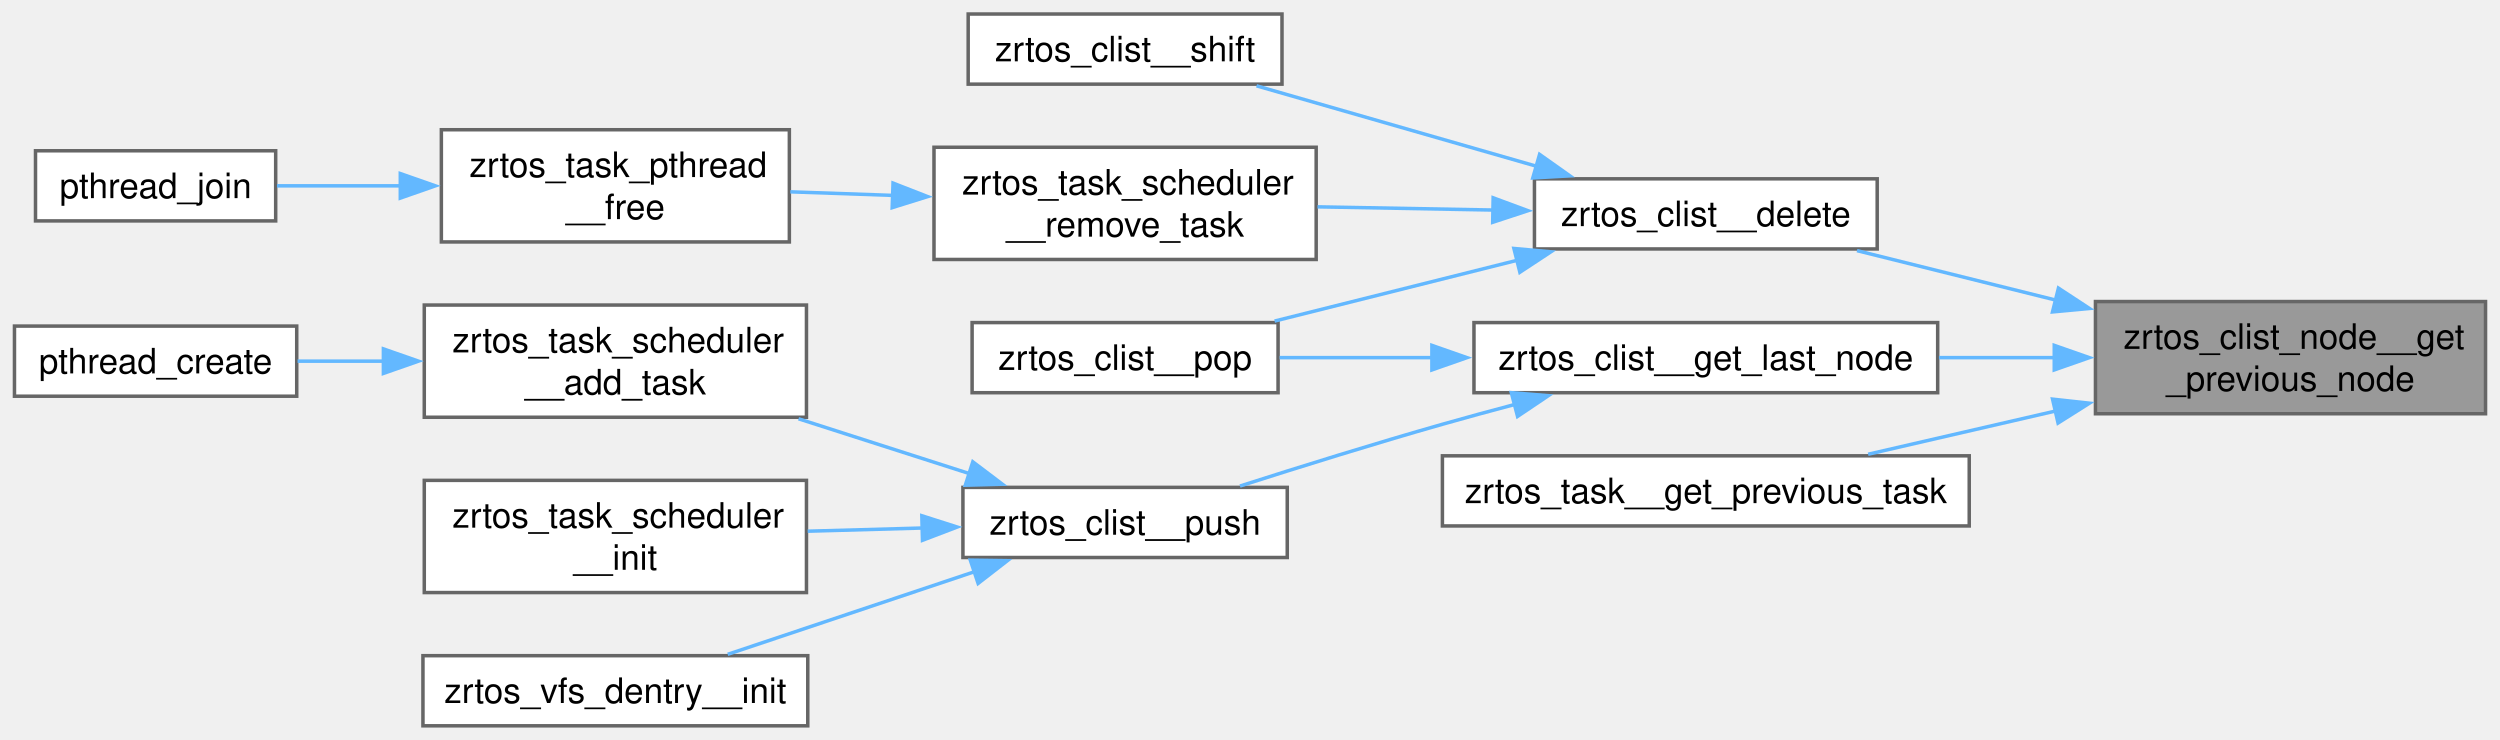
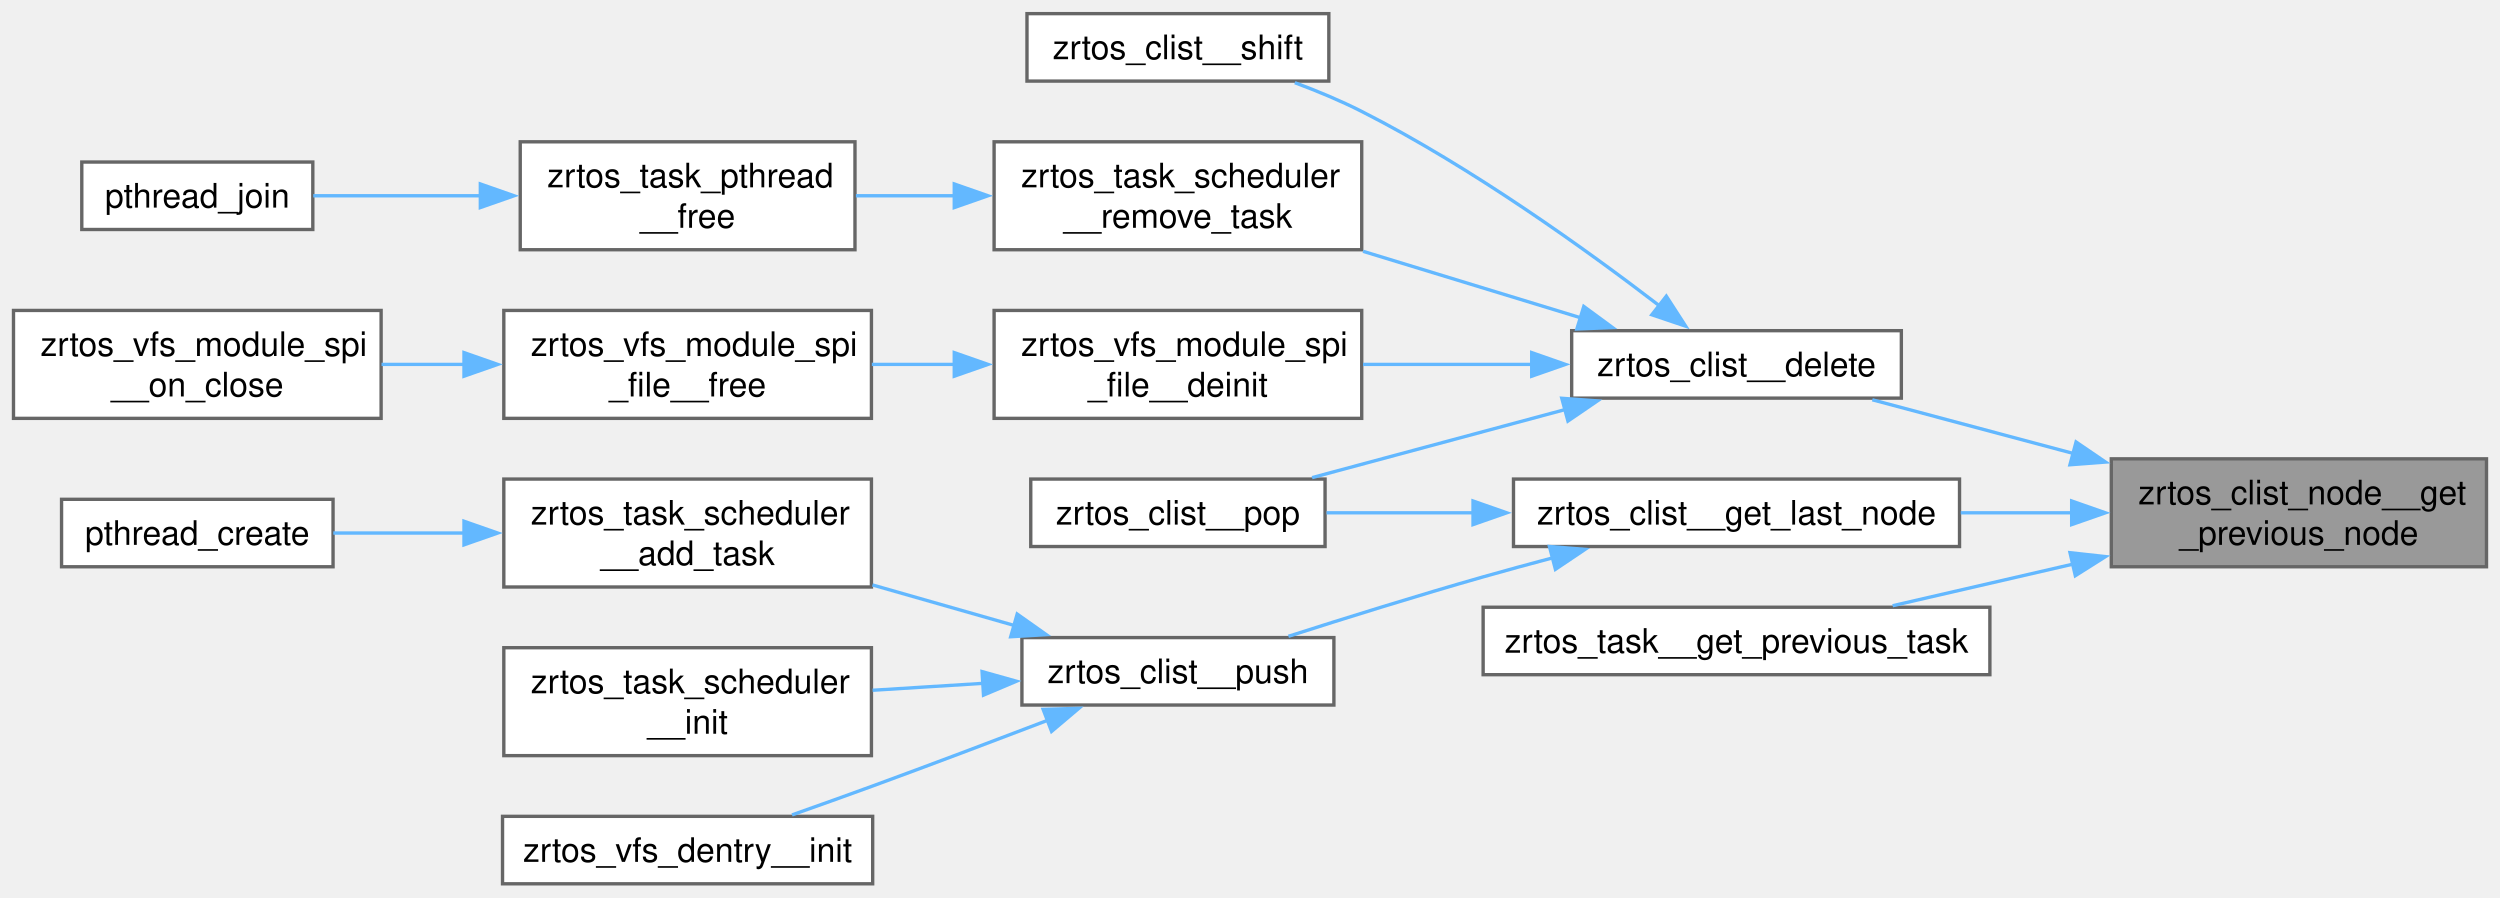
- <svg xmlns="http://www.w3.org/2000/svg" xmlns:xlink="http://www.w3.org/1999/xlink" width="713pt" height="211pt" viewBox="0.00 0.00 712.75 211.00">
-   <g id="graph0" class="graph" transform="scale(1 1) rotate(0) translate(4 207)">
+ <svg xmlns="http://www.w3.org/2000/svg" xmlns:xlink="http://www.w3.org/1999/xlink" width="741pt" height="266pt" viewBox="0.00 0.00 741.25 266.00">
+   <g id="graph0" class="graph" transform="scale(1 1) rotate(0) translate(4 262)">
    <g id="Node000001" class="node">
      <g id="a_Node000001">
        <a xlink:title=" ">
-           <polygon fill="#999999" stroke="#666666" points="704.75,-121 593.5,-121 593.5,-89 704.75,-89 704.75,-121" />
-           <text text-anchor="start" x="601.5" y="-107.5" font-family="Helvetica,sans-Serif" font-size="10.00">zrtos_clist_node__get</text>
-           <text text-anchor="middle" x="649.12" y="-95.5" font-family="Helvetica,sans-Serif" font-size="10.00">_previous_node</text>
+           <polygon fill="#999999" stroke="#666666" points="733.25,-126 622,-126 622,-94 733.25,-94 733.25,-126" />
+           <text text-anchor="start" x="630" y="-112.5" font-family="Helvetica,sans-Serif" font-size="10.00">zrtos_clist_node__get</text>
+           <text text-anchor="middle" x="677.62" y="-100.5" font-family="Helvetica,sans-Serif" font-size="10.00">_previous_node</text>
        </a>
      </g>
    </g>
    <g id="Node000002" class="node">
      <g id="a_Node000002">
        <a xlink:href="clist_8h.html#a383b927f3eeb7f78f5ae9929138a635f" target="_top" xlink:title=" ">
-           <polygon fill="white" stroke="#666666" points="531.25,-156 433.5,-156 433.5,-136 531.25,-136 531.25,-156" />
-           <text text-anchor="middle" x="482.38" y="-142.5" font-family="Helvetica,sans-Serif" font-size="10.00">zrtos_clist__delete</text>
+           <polygon fill="white" stroke="#666666" points="559.75,-164 462,-164 462,-144 559.75,-144 559.75,-164" />
+           <text text-anchor="middle" x="510.88" y="-150.5" font-family="Helvetica,sans-Serif" font-size="10.00">zrtos_clist__delete</text>
        </a>
      </g>
    </g>
    <g id="edge1_Node000001_Node000002" class="edge">
      <g id="a_edge1_Node000001_Node000002">
        <a xlink:title=" ">
-           <path fill="none" stroke="#63b8ff" d="M582.18,-121.41C563.07,-126.17 542.72,-131.23 525.49,-135.52" />
-           <polygon fill="#63b8ff" stroke="#63b8ff" points="582.94,-124.83 591.8,-119.02 581.25,-118.04 582.94,-124.83" />
-         </a>
-       </g>
-     </g>
-     <g id="Node000008" class="node">
-       <g id="a_Node000008">
+           <path fill="none" stroke="#63b8ff" d="M610.72,-127.6C590.53,-132.99 568.96,-138.76 551.14,-143.51" />
+           <polygon fill="#63b8ff" stroke="#63b8ff" points="611.55,-131 620.3,-125.04 609.74,-124.24 611.55,-131" />
+         </a>
+       </g>
+     </g>
+     <g id="Node000011" class="node">
+       <g id="a_Node000011">
        <a xlink:href="clist_8h.html#ad48884723dee26734c89f80bef68d0d5" target="_top" xlink:title=" ">
-           <polygon fill="white" stroke="#666666" points="548.5,-115 416.25,-115 416.25,-95 548.5,-95 548.5,-115" />
-           <text text-anchor="middle" x="482.38" y="-101.5" font-family="Helvetica,sans-Serif" font-size="10.00">zrtos_clist__get_last_node</text>
-         </a>
-       </g>
-     </g>
-     <g id="edge7_Node000001_Node000008" class="edge">
-       <g id="a_edge7_Node000001_Node000008">
-         <a xlink:title=" ">
-           <path fill="none" stroke="#63b8ff" d="M582.05,-105C571.11,-105 559.78,-105 548.86,-105" />
-           <polygon fill="#63b8ff" stroke="#63b8ff" points="581.75,-108.5 591.75,-105 581.75,-101.5 581.75,-108.5" />
-         </a>
-       </g>
-     </g>
-     <g id="Node000014" class="node">
-       <g id="a_Node000014">
+           <polygon fill="white" stroke="#666666" points="577,-120 444.75,-120 444.75,-100 577,-100 577,-120" />
+           <text text-anchor="middle" x="510.88" y="-106.5" font-family="Helvetica,sans-Serif" font-size="10.00">zrtos_clist__get_last_node</text>
+         </a>
+       </g>
+     </g>
+     <g id="edge10_Node000001_Node000011" class="edge">
+       <g id="a_edge10_Node000001_Node000011">
+         <a xlink:title=" ">
+           <path fill="none" stroke="#63b8ff" d="M610.55,-110C599.61,-110 588.28,-110 577.36,-110" />
+           <polygon fill="#63b8ff" stroke="#63b8ff" points="610.25,-113.5 620.25,-110 610.25,-106.5 610.25,-113.5" />
+         </a>
+       </g>
+     </g>
+     <g id="Node000017" class="node">
+       <g id="a_Node000017">
        <a xlink:href="task_8h.html#a3331525ae546d5c92365943b4476cd14" target="_top" xlink:title=" ">
-           <polygon fill="white" stroke="#666666" points="557.5,-77 407.25,-77 407.25,-57 557.5,-57 557.5,-77" />
-           <text text-anchor="middle" x="482.38" y="-63.5" font-family="Helvetica,sans-Serif" font-size="10.00">zrtos_task__get_previous_task</text>
-         </a>
-       </g>
-     </g>
-     <g id="edge14_Node000001_Node000014" class="edge">
-       <g id="a_edge14_Node000001_Node000014">
-         <a xlink:title=" ">
-           <path fill="none" stroke="#63b8ff" d="M582.25,-89.81C564.28,-85.66 545.21,-81.26 528.67,-77.45" />
-           <polygon fill="#63b8ff" stroke="#63b8ff" points="581.26,-93.17 591.79,-92.01 582.83,-86.35 581.26,-93.17" />
+           <polygon fill="white" stroke="#666666" points="586,-82 435.75,-82 435.75,-62 586,-62 586,-82" />
+           <text text-anchor="middle" x="510.88" y="-68.5" font-family="Helvetica,sans-Serif" font-size="10.00">zrtos_task__get_previous_task</text>
+         </a>
+       </g>
+     </g>
+     <g id="edge17_Node000001_Node000017" class="edge">
+       <g id="a_edge17_Node000001_Node000017">
+         <a xlink:title=" ">
+           <path fill="none" stroke="#63b8ff" d="M610.75,-94.81C592.78,-90.66 573.71,-86.26 557.17,-82.45" />
+           <polygon fill="#63b8ff" stroke="#63b8ff" points="609.76,-98.17 620.29,-97.01 611.33,-91.35 609.76,-98.17" />
        </a>
      </g>
    </g>
    <g id="Node000003" class="node">
      <g id="a_Node000003">
        <a xlink:href="clist_8h.html#a93c384bab6f49732e1fd1aff0cbb0e2b" target="_top" xlink:title=" ">
-           <polygon fill="white" stroke="#666666" points="360.38,-115 273.12,-115 273.12,-95 360.38,-95 360.38,-115" />
-           <text text-anchor="middle" x="316.75" y="-101.5" font-family="Helvetica,sans-Serif" font-size="10.00">zrtos_clist__pop</text>
+           <polygon fill="white" stroke="#666666" points="388.88,-120 301.62,-120 301.62,-100 388.88,-100 388.88,-120" />
+           <text text-anchor="middle" x="345.25" y="-106.5" font-family="Helvetica,sans-Serif" font-size="10.00">zrtos_clist__pop</text>
        </a>
      </g>
    </g>
    <g id="edge2_Node000002_Node000003" class="edge">
      <g id="a_edge2_Node000002_Node000003">
        <a xlink:title=" ">
-           <path fill="none" stroke="#63b8ff" d="M428.62,-132.78C406.2,-127.16 380.44,-120.71 359.39,-115.43" />
-           <polygon fill="#63b8ff" stroke="#63b8ff" points="427.64,-136.14 438.19,-135.18 429.34,-129.35 427.64,-136.14" />
+           <path fill="none" stroke="#63b8ff" d="M460.03,-140.6C435.94,-134.12 407.47,-126.46 385.03,-120.43" />
+           <polygon fill="#63b8ff" stroke="#63b8ff" points="459.07,-143.96 469.64,-143.18 460.89,-137.2 459.07,-143.96" />
        </a>
      </g>
    </g>
    <g id="Node000004" class="node">
      <g id="a_Node000004">
        <a xlink:href="clist_8h.html#a443b3447b07aa651d8bc5b81e73be88f" target="_top" xlink:title=" ">
-           <polygon fill="white" stroke="#666666" points="361.5,-203 272,-203 272,-183 361.5,-183 361.5,-203" />
-           <text text-anchor="middle" x="316.75" y="-189.5" font-family="Helvetica,sans-Serif" font-size="10.00">zrtos_clist__shift</text>
+           <polygon fill="white" stroke="#666666" points="390,-258 300.5,-258 300.5,-238 390,-238 390,-258" />
+           <text text-anchor="middle" x="345.25" y="-244.5" font-family="Helvetica,sans-Serif" font-size="10.00">zrtos_clist__shift</text>
        </a>
      </g>
    </g>
    <g id="edge3_Node000002_Node000004" class="edge">
      <g id="a_edge3_Node000002_Node000004">
        <a xlink:title=" ">
-           <path fill="none" stroke="#63b8ff" d="M434.17,-159.56C408.73,-166.87 377.82,-175.75 354.24,-182.52" />
-           <polygon fill="#63b8ff" stroke="#63b8ff" points="434.96,-162.97 443.61,-156.85 433.03,-156.25 434.96,-162.97" />
+           <path fill="none" stroke="#63b8ff" d="M488.07,-171.34C466.58,-187.82 432.31,-212.48 399.75,-229 393.51,-232.17 386.62,-235.04 379.91,-237.53" />
+           <polygon fill="#63b8ff" stroke="#63b8ff" points="490.06,-174.23 495.81,-165.33 485.76,-168.71 490.06,-174.23" />
        </a>
      </g>
    </g>
    <g id="Node000005" class="node">
      <g id="a_Node000005">
        <a xlink:href="task__scheduler_8h.html#a8eaf55f184537faea5e8e9641ed4ad27" target="_top" xlink:title=" ">
-           <polygon fill="white" stroke="#666666" points="371.25,-165 262.25,-165 262.25,-133 371.25,-133 371.25,-165" />
-           <text text-anchor="start" x="270.25" y="-151.5" font-family="Helvetica,sans-Serif" font-size="10.00">zrtos_task_scheduler</text>
-           <text text-anchor="middle" x="316.75" y="-139.5" font-family="Helvetica,sans-Serif" font-size="10.00">__remove_task</text>
+           <polygon fill="white" stroke="#666666" points="399.75,-220 290.75,-220 290.75,-188 399.75,-188 399.75,-220" />
+           <text text-anchor="start" x="298.75" y="-206.5" font-family="Helvetica,sans-Serif" font-size="10.00">zrtos_task_scheduler</text>
+           <text text-anchor="middle" x="345.25" y="-194.5" font-family="Helvetica,sans-Serif" font-size="10.00">__remove_task</text>
        </a>
      </g>
    </g>
    <g id="edge4_Node000002_Node000005" class="edge">
      <g id="a_edge4_Node000002_Node000005">
        <a xlink:title=" ">
-           <path fill="none" stroke="#63b8ff" d="M422.01,-147.09C405.55,-147.39 387.77,-147.72 371.63,-148.01" />
-           <polygon fill="#63b8ff" stroke="#63b8ff" points="421.72,-150.59 431.65,-146.91 421.59,-143.6 421.72,-150.59" />
+           <path fill="none" stroke="#63b8ff" d="M464.6,-167.84C444.63,-173.94 421.02,-181.15 400.15,-187.53" />
+           <polygon fill="#63b8ff" stroke="#63b8ff" points="465.59,-171.19 474.13,-164.92 463.54,-164.5 465.59,-171.19" />
+         </a>
+       </g>
+     </g>
+     <g id="Node000008" class="node">
+       <g id="a_Node000008">
+         <a xlink:href="spi_2spi_8h.html#a60cc0abc749c91227a2d130e5f070884" target="_top" xlink:title=" ">
+           <polygon fill="white" stroke="#666666" points="399.75,-170 290.75,-170 290.75,-138 399.75,-138 399.75,-170" />
+           <text text-anchor="start" x="298.75" y="-156.5" font-family="Helvetica,sans-Serif" font-size="10.00">zrtos_vfs_module_spi</text>
+           <text text-anchor="middle" x="345.25" y="-144.5" font-family="Helvetica,sans-Serif" font-size="10.00">_file__deinit</text>
+         </a>
+       </g>
+     </g>
+     <g id="edge7_Node000002_Node000008" class="edge">
+       <g id="a_edge7_Node000002_Node000008">
+         <a xlink:title=" ">
+           <path fill="none" stroke="#63b8ff" d="M450.51,-154C434.05,-154 416.27,-154 400.13,-154" />
+           <polygon fill="#63b8ff" stroke="#63b8ff" points="450.15,-157.5 460.15,-154 450.15,-150.5 450.15,-157.5" />
        </a>
      </g>
    </g>
    <g id="Node000006" class="node">
      <g id="a_Node000006">
        <a xlink:href="task__pthread_8h.html#a138580b425fd21586b4efd4ab448d593" target="_top" xlink:title=" ">
-           <polygon fill="white" stroke="#666666" points="221,-170 121.75,-170 121.75,-138 221,-138 221,-170" />
-           <text text-anchor="start" x="129.75" y="-156.5" font-family="Helvetica,sans-Serif" font-size="10.00">zrtos_task_pthread</text>
-           <text text-anchor="middle" x="171.38" y="-144.5" font-family="Helvetica,sans-Serif" font-size="10.00">__free</text>
+           <polygon fill="white" stroke="#666666" points="249.5,-220 150.25,-220 150.25,-188 249.5,-188 249.5,-220" />
+           <text text-anchor="start" x="158.25" y="-206.5" font-family="Helvetica,sans-Serif" font-size="10.00">zrtos_task_pthread</text>
+           <text text-anchor="middle" x="199.88" y="-194.5" font-family="Helvetica,sans-Serif" font-size="10.00">__free</text>
        </a>
      </g>
    </g>
    <g id="edge5_Node000005_Node000006" class="edge">
      <g id="a_edge5_Node000005_Node000006">
        <a xlink:title=" ">
-           <path fill="none" stroke="#63b8ff" d="M250.53,-151.27C240.69,-151.62 230.69,-151.97 221.27,-152.29" />
-           <polygon fill="#63b8ff" stroke="#63b8ff" points="250.57,-154.78 260.44,-150.93 250.33,-147.78 250.57,-154.78" />
+           <path fill="none" stroke="#63b8ff" d="M279.03,-204C269.19,-204 259.19,-204 249.77,-204" />
+           <polygon fill="#63b8ff" stroke="#63b8ff" points="278.94,-207.5 288.94,-204 278.94,-200.5 278.94,-207.5" />
        </a>
      </g>
    </g>
    <g id="Node000007" class="node">
      <g id="a_Node000007">
        <a xlink:href="task__pthread_8h.html#a28a15bba47cab57cbc9f5dac9af99c8b" target="_top" xlink:title=" ">
-           <polygon fill="white" stroke="#666666" points="74.5,-164 6,-164 6,-144 74.5,-144 74.5,-164" />
-           <text text-anchor="middle" x="40.25" y="-150.5" font-family="Helvetica,sans-Serif" font-size="10.00">pthread_join</text>
+           <polygon fill="white" stroke="#666666" points="88.75,-214 20.25,-214 20.25,-194 88.75,-194 88.75,-214" />
+           <text text-anchor="middle" x="54.5" y="-200.5" font-family="Helvetica,sans-Serif" font-size="10.00">pthread_join</text>
        </a>
      </g>
    </g>
    <g id="edge6_Node000006_Node000007" class="edge">
      <g id="a_edge6_Node000006_Node000007">
        <a xlink:title=" ">
-           <path fill="none" stroke="#63b8ff" d="M110.07,-154C97.97,-154 85.67,-154 74.88,-154" />
-           <polygon fill="#63b8ff" stroke="#63b8ff" points="110.04,-157.5 120.04,-154 110.04,-150.5 110.04,-157.5" />
-         </a>
-       </g>
-     </g>
-     <g id="edge8_Node000008_Node000003" class="edge">
-       <g id="a_edge8_Node000008_Node000003">
-         <a xlink:title=" ">
-           <path fill="none" stroke="#63b8ff" d="M404.39,-105C389.41,-105 374.21,-105 360.82,-105" />
-           <polygon fill="#63b8ff" stroke="#63b8ff" points="404.25,-108.5 414.25,-105 404.25,-101.5 404.25,-108.5" />
+           <path fill="none" stroke="#63b8ff" d="M138.87,-204C121.78,-204 103.77,-204 88.88,-204" />
+           <polygon fill="#63b8ff" stroke="#63b8ff" points="138.42,-207.5 148.42,-204 138.42,-200.5 138.42,-207.5" />
        </a>
      </g>
    </g>
    <g id="Node000009" class="node">
      <g id="a_Node000009">
-         <a xlink:href="clist_8h.html#a853d4178de18748d3bee28700929bda4" target="_top" xlink:title=" ">
-           <polygon fill="white" stroke="#666666" points="363,-68 270.5,-68 270.5,-48 363,-48 363,-68" />
-           <text text-anchor="middle" x="316.75" y="-54.5" font-family="Helvetica,sans-Serif" font-size="10.00">zrtos_clist__push</text>
-         </a>
-       </g>
-     </g>
-     <g id="edge9_Node000008_Node000009" class="edge">
-       <g id="a_edge9_Node000008_Node000009">
-         <a xlink:title=" ">
-           <path fill="none" stroke="#63b8ff" d="M428.04,-91.69C421.03,-89.83 413.96,-87.91 407.25,-86 387.99,-80.52 366.57,-73.84 349.52,-68.38" />
-           <polygon fill="#63b8ff" stroke="#63b8ff" points="426.91,-95.01 437.47,-94.15 428.68,-88.24 426.91,-95.01" />
+         <a xlink:href="spi_2spi_8h.html#a28d005b51f71dc0ff7ef611a1c6404bf" target="_top" xlink:title=" ">
+           <polygon fill="white" stroke="#666666" points="254.38,-170 145.38,-170 145.38,-138 254.38,-138 254.38,-170" />
+           <text text-anchor="start" x="153.38" y="-156.5" font-family="Helvetica,sans-Serif" font-size="10.00">zrtos_vfs_module_spi</text>
+           <text text-anchor="middle" x="199.88" y="-144.5" font-family="Helvetica,sans-Serif" font-size="10.00">_file__free</text>
+         </a>
+       </g>
+     </g>
+     <g id="edge8_Node000008_Node000009" class="edge">
+       <g id="a_edge8_Node000008_Node000009">
+         <a xlink:title=" ">
+           <path fill="none" stroke="#63b8ff" d="M278.99,-154C270.79,-154 262.48,-154 254.5,-154" />
+           <polygon fill="#63b8ff" stroke="#63b8ff" points="278.94,-157.5 288.94,-154 278.94,-150.5 278.94,-157.5" />
        </a>
      </g>
    </g>
    <g id="Node000010" class="node">
      <g id="a_Node000010">
-         <a xlink:href="task__scheduler_8h.html#ae82b03fcfb70e448c4a0bbd59ef8a035" target="_top" xlink:title=" ">
-           <polygon fill="white" stroke="#666666" points="225.88,-120 116.88,-120 116.88,-88 225.88,-88 225.88,-120" />
-           <text text-anchor="start" x="124.88" y="-106.5" font-family="Helvetica,sans-Serif" font-size="10.00">zrtos_task_scheduler</text>
-           <text text-anchor="middle" x="171.38" y="-94.5" font-family="Helvetica,sans-Serif" font-size="10.00">__add_task</text>
-         </a>
-       </g>
-     </g>
-     <g id="edge10_Node000009_Node000010" class="edge">
-       <g id="a_edge10_Node000009_Node000010">
-         <a xlink:title=" ">
-           <path fill="none" stroke="#63b8ff" d="M272.44,-71.9C257.06,-76.83 239.6,-82.43 223.62,-87.56" />
-           <polygon fill="#63b8ff" stroke="#63b8ff" points="273.32,-75.29 281.77,-68.9 271.18,-68.62 273.32,-75.29" />
+         <a xlink:href="spi_2spi_8h.html#a826707272b70b23c5ad24939f3115ca1" target="_top" xlink:title=" ">
+           <polygon fill="white" stroke="#666666" points="109,-170 0,-170 0,-138 109,-138 109,-170" />
+           <text text-anchor="start" x="8" y="-156.5" font-family="Helvetica,sans-Serif" font-size="10.00">zrtos_vfs_module_spi</text>
+           <text text-anchor="middle" x="54.5" y="-144.5" font-family="Helvetica,sans-Serif" font-size="10.00">__on_close</text>
+         </a>
+       </g>
+     </g>
+     <g id="edge9_Node000009_Node000010" class="edge">
+       <g id="a_edge9_Node000009_Node000010">
+         <a xlink:title=" ">
+           <path fill="none" stroke="#63b8ff" d="M133.61,-154C125.42,-154 117.11,-154 109.12,-154" />
+           <polygon fill="#63b8ff" stroke="#63b8ff" points="133.57,-157.5 143.57,-154 133.57,-150.5 133.57,-157.5" />
+         </a>
+       </g>
+     </g>
+     <g id="edge11_Node000011_Node000003" class="edge">
+       <g id="a_edge11_Node000011_Node000003">
+         <a xlink:title=" ">
+           <path fill="none" stroke="#63b8ff" d="M432.89,-110C417.91,-110 402.71,-110 389.32,-110" />
+           <polygon fill="#63b8ff" stroke="#63b8ff" points="432.75,-113.5 442.75,-110 432.75,-106.5 432.75,-113.5" />
        </a>
      </g>
    </g>
    <g id="Node000012" class="node">
      <g id="a_Node000012">
-         <a xlink:href="task__scheduler_8h.html#a1e85f61c031a36a33f08d891597103b2" target="_top" xlink:title=" ">
-           <polygon fill="white" stroke="#666666" points="225.88,-70 116.88,-70 116.88,-38 225.88,-38 225.88,-70" />
-           <text text-anchor="start" x="124.88" y="-56.5" font-family="Helvetica,sans-Serif" font-size="10.00">zrtos_task_scheduler</text>
-           <text text-anchor="middle" x="171.38" y="-44.5" font-family="Helvetica,sans-Serif" font-size="10.00">__init</text>
-         </a>
-       </g>
-     </g>
-     <g id="edge12_Node000009_Node000012" class="edge">
-       <g id="a_edge12_Node000009_Node000012">
-         <a xlink:title=" ">
-           <path fill="none" stroke="#63b8ff" d="M258.92,-56.41C248.15,-56.11 236.9,-55.8 226.22,-55.5" />
-           <polygon fill="#63b8ff" stroke="#63b8ff" points="258.78,-59.91 268.87,-56.69 258.97,-52.91 258.78,-59.91" />
+         <a xlink:href="clist_8h.html#a853d4178de18748d3bee28700929bda4" target="_top" xlink:title=" ">
+           <polygon fill="white" stroke="#666666" points="391.5,-73 299,-73 299,-53 391.5,-53 391.5,-73" />
+           <text text-anchor="middle" x="345.25" y="-59.5" font-family="Helvetica,sans-Serif" font-size="10.00">zrtos_clist__push</text>
+         </a>
+       </g>
+     </g>
+     <g id="edge12_Node000011_Node000012" class="edge">
+       <g id="a_edge12_Node000011_Node000012">
+         <a xlink:title=" ">
+           <path fill="none" stroke="#63b8ff" d="M456.54,-96.69C449.53,-94.83 442.46,-92.91 435.75,-91 416.49,-85.52 395.07,-78.84 378.02,-73.38" />
+           <polygon fill="#63b8ff" stroke="#63b8ff" points="455.41,-100.01 465.97,-99.15 457.18,-93.24 455.41,-100.01" />
        </a>
      </g>
    </g>
    <g id="Node000013" class="node">
      <g id="a_Node000013">
+         <a xlink:href="task__scheduler_8h.html#ae82b03fcfb70e448c4a0bbd59ef8a035" target="_top" xlink:title=" ">
+           <polygon fill="white" stroke="#666666" points="254.38,-120 145.38,-120 145.38,-88 254.38,-88 254.38,-120" />
+           <text text-anchor="start" x="153.38" y="-106.5" font-family="Helvetica,sans-Serif" font-size="10.00">zrtos_task_scheduler</text>
+           <text text-anchor="middle" x="199.88" y="-94.5" font-family="Helvetica,sans-Serif" font-size="10.00">__add_task</text>
+         </a>
+       </g>
+     </g>
+     <g id="edge13_Node000012_Node000013" class="edge">
+       <g id="a_edge13_Node000012_Node000013">
+         <a xlink:title=" ">
+           <path fill="none" stroke="#63b8ff" d="M296.74,-76.59C283.26,-80.44 268.5,-84.66 254.68,-88.61" />
+           <polygon fill="#63b8ff" stroke="#63b8ff" points="297.59,-79.98 306.24,-73.87 295.67,-73.25 297.59,-79.98" />
+         </a>
+       </g>
+     </g>
+     <g id="Node000015" class="node">
+       <g id="a_Node000015">
+         <a xlink:href="task__scheduler_8h.html#a1e85f61c031a36a33f08d891597103b2" target="_top" xlink:title=" ">
+           <polygon fill="white" stroke="#666666" points="254.38,-70 145.38,-70 145.38,-38 254.38,-38 254.38,-70" />
+           <text text-anchor="start" x="153.38" y="-56.5" font-family="Helvetica,sans-Serif" font-size="10.00">zrtos_task_scheduler</text>
+           <text text-anchor="middle" x="199.88" y="-44.5" font-family="Helvetica,sans-Serif" font-size="10.00">__init</text>
+         </a>
+       </g>
+     </g>
+     <g id="edge15_Node000012_Node000015" class="edge">
+       <g id="a_edge15_Node000012_Node000015">
+         <a xlink:title=" ">
+           <path fill="none" stroke="#63b8ff" d="M287.42,-59.43C276.65,-58.76 265.4,-58.05 254.72,-57.38" />
+           <polygon fill="#63b8ff" stroke="#63b8ff" points="287.18,-62.92 297.37,-60.06 287.61,-55.94 287.18,-62.92" />
+         </a>
+       </g>
+     </g>
+     <g id="Node000016" class="node">
+       <g id="a_Node000016">
        <a xlink:href="vfs__dentry_8h.html#a568a74f7d927fbb181bcbf96621ffd8c" target="_top" xlink:title=" ">
-           <polygon fill="white" stroke="#666666" points="226.25,-20 116.5,-20 116.5,0 226.25,0 226.25,-20" />
-           <text text-anchor="middle" x="171.38" y="-6.5" font-family="Helvetica,sans-Serif" font-size="10.00">zrtos_vfs_dentry__init</text>
-         </a>
-       </g>
-     </g>
-     <g id="edge13_Node000009_Node000013" class="edge">
-       <g id="a_edge13_Node000009_Node000013">
-         <a xlink:title=" ">
-           <path fill="none" stroke="#63b8ff" d="M274.01,-44.02C251.45,-36.47 224.08,-27.31 203.42,-20.39" />
-           <polygon fill="#63b8ff" stroke="#63b8ff" points="272.61,-47.25 283.2,-47.1 274.83,-40.61 272.61,-47.25" />
-         </a>
-       </g>
-     </g>
-     <g id="Node000011" class="node">
-       <g id="a_Node000011">
+           <polygon fill="white" stroke="#666666" points="254.75,-20 145,-20 145,0 254.75,0 254.75,-20" />
+           <text text-anchor="middle" x="199.88" y="-6.5" font-family="Helvetica,sans-Serif" font-size="10.00">zrtos_vfs_dentry__init</text>
+         </a>
+       </g>
+     </g>
+     <g id="edge16_Node000012_Node000016" class="edge">
+       <g id="a_edge16_Node000012_Node000016">
+         <a xlink:title=" ">
+           <path fill="none" stroke="#63b8ff" d="M306.74,-48.52C290.75,-42.41 271.87,-35.27 254.75,-29 247.02,-26.17 238.64,-23.18 230.84,-20.43" />
+           <polygon fill="#63b8ff" stroke="#63b8ff" points="305.29,-51.71 315.88,-52.02 307.79,-45.18 305.29,-51.71" />
+         </a>
+       </g>
+     </g>
+     <g id="Node000014" class="node">
+       <g id="a_Node000014">
        <a xlink:href="task__pthread_8h.html#a091adcef6201bebbf231763328c15286" target="_top" xlink:title=" ">
-           <polygon fill="white" stroke="#666666" points="80.5,-114 0,-114 0,-94 80.5,-94 80.5,-114" />
-           <text text-anchor="middle" x="40.25" y="-100.5" font-family="Helvetica,sans-Serif" font-size="10.00">pthread_create</text>
-         </a>
-       </g>
-     </g>
-     <g id="edge11_Node000010_Node000011" class="edge">
-       <g id="a_edge11_Node000010_Node000011">
-         <a xlink:title=" ">
-           <path fill="none" stroke="#63b8ff" d="M105.33,-104C96.94,-104 88.55,-104 80.74,-104" />
-           <polygon fill="#63b8ff" stroke="#63b8ff" points="105.22,-107.5 115.22,-104 105.22,-100.5 105.22,-107.5" />
+           <polygon fill="white" stroke="#666666" points="94.75,-114 14.25,-114 14.25,-94 94.75,-94 94.75,-114" />
+           <text text-anchor="middle" x="54.5" y="-100.5" font-family="Helvetica,sans-Serif" font-size="10.00">pthread_create</text>
+         </a>
+       </g>
+     </g>
+     <g id="edge14_Node000013_Node000014" class="edge">
+       <g id="a_edge14_Node000013_Node000014">
+         <a xlink:title=" ">
+           <path fill="none" stroke="#63b8ff" d="M133.57,-104C120.34,-104 106.81,-104 94.82,-104" />
+           <polygon fill="#63b8ff" stroke="#63b8ff" points="133.57,-107.5 143.57,-104 133.57,-100.5 133.57,-107.5" />
        </a>
      </g>
    </g>
  </g>
</svg>
